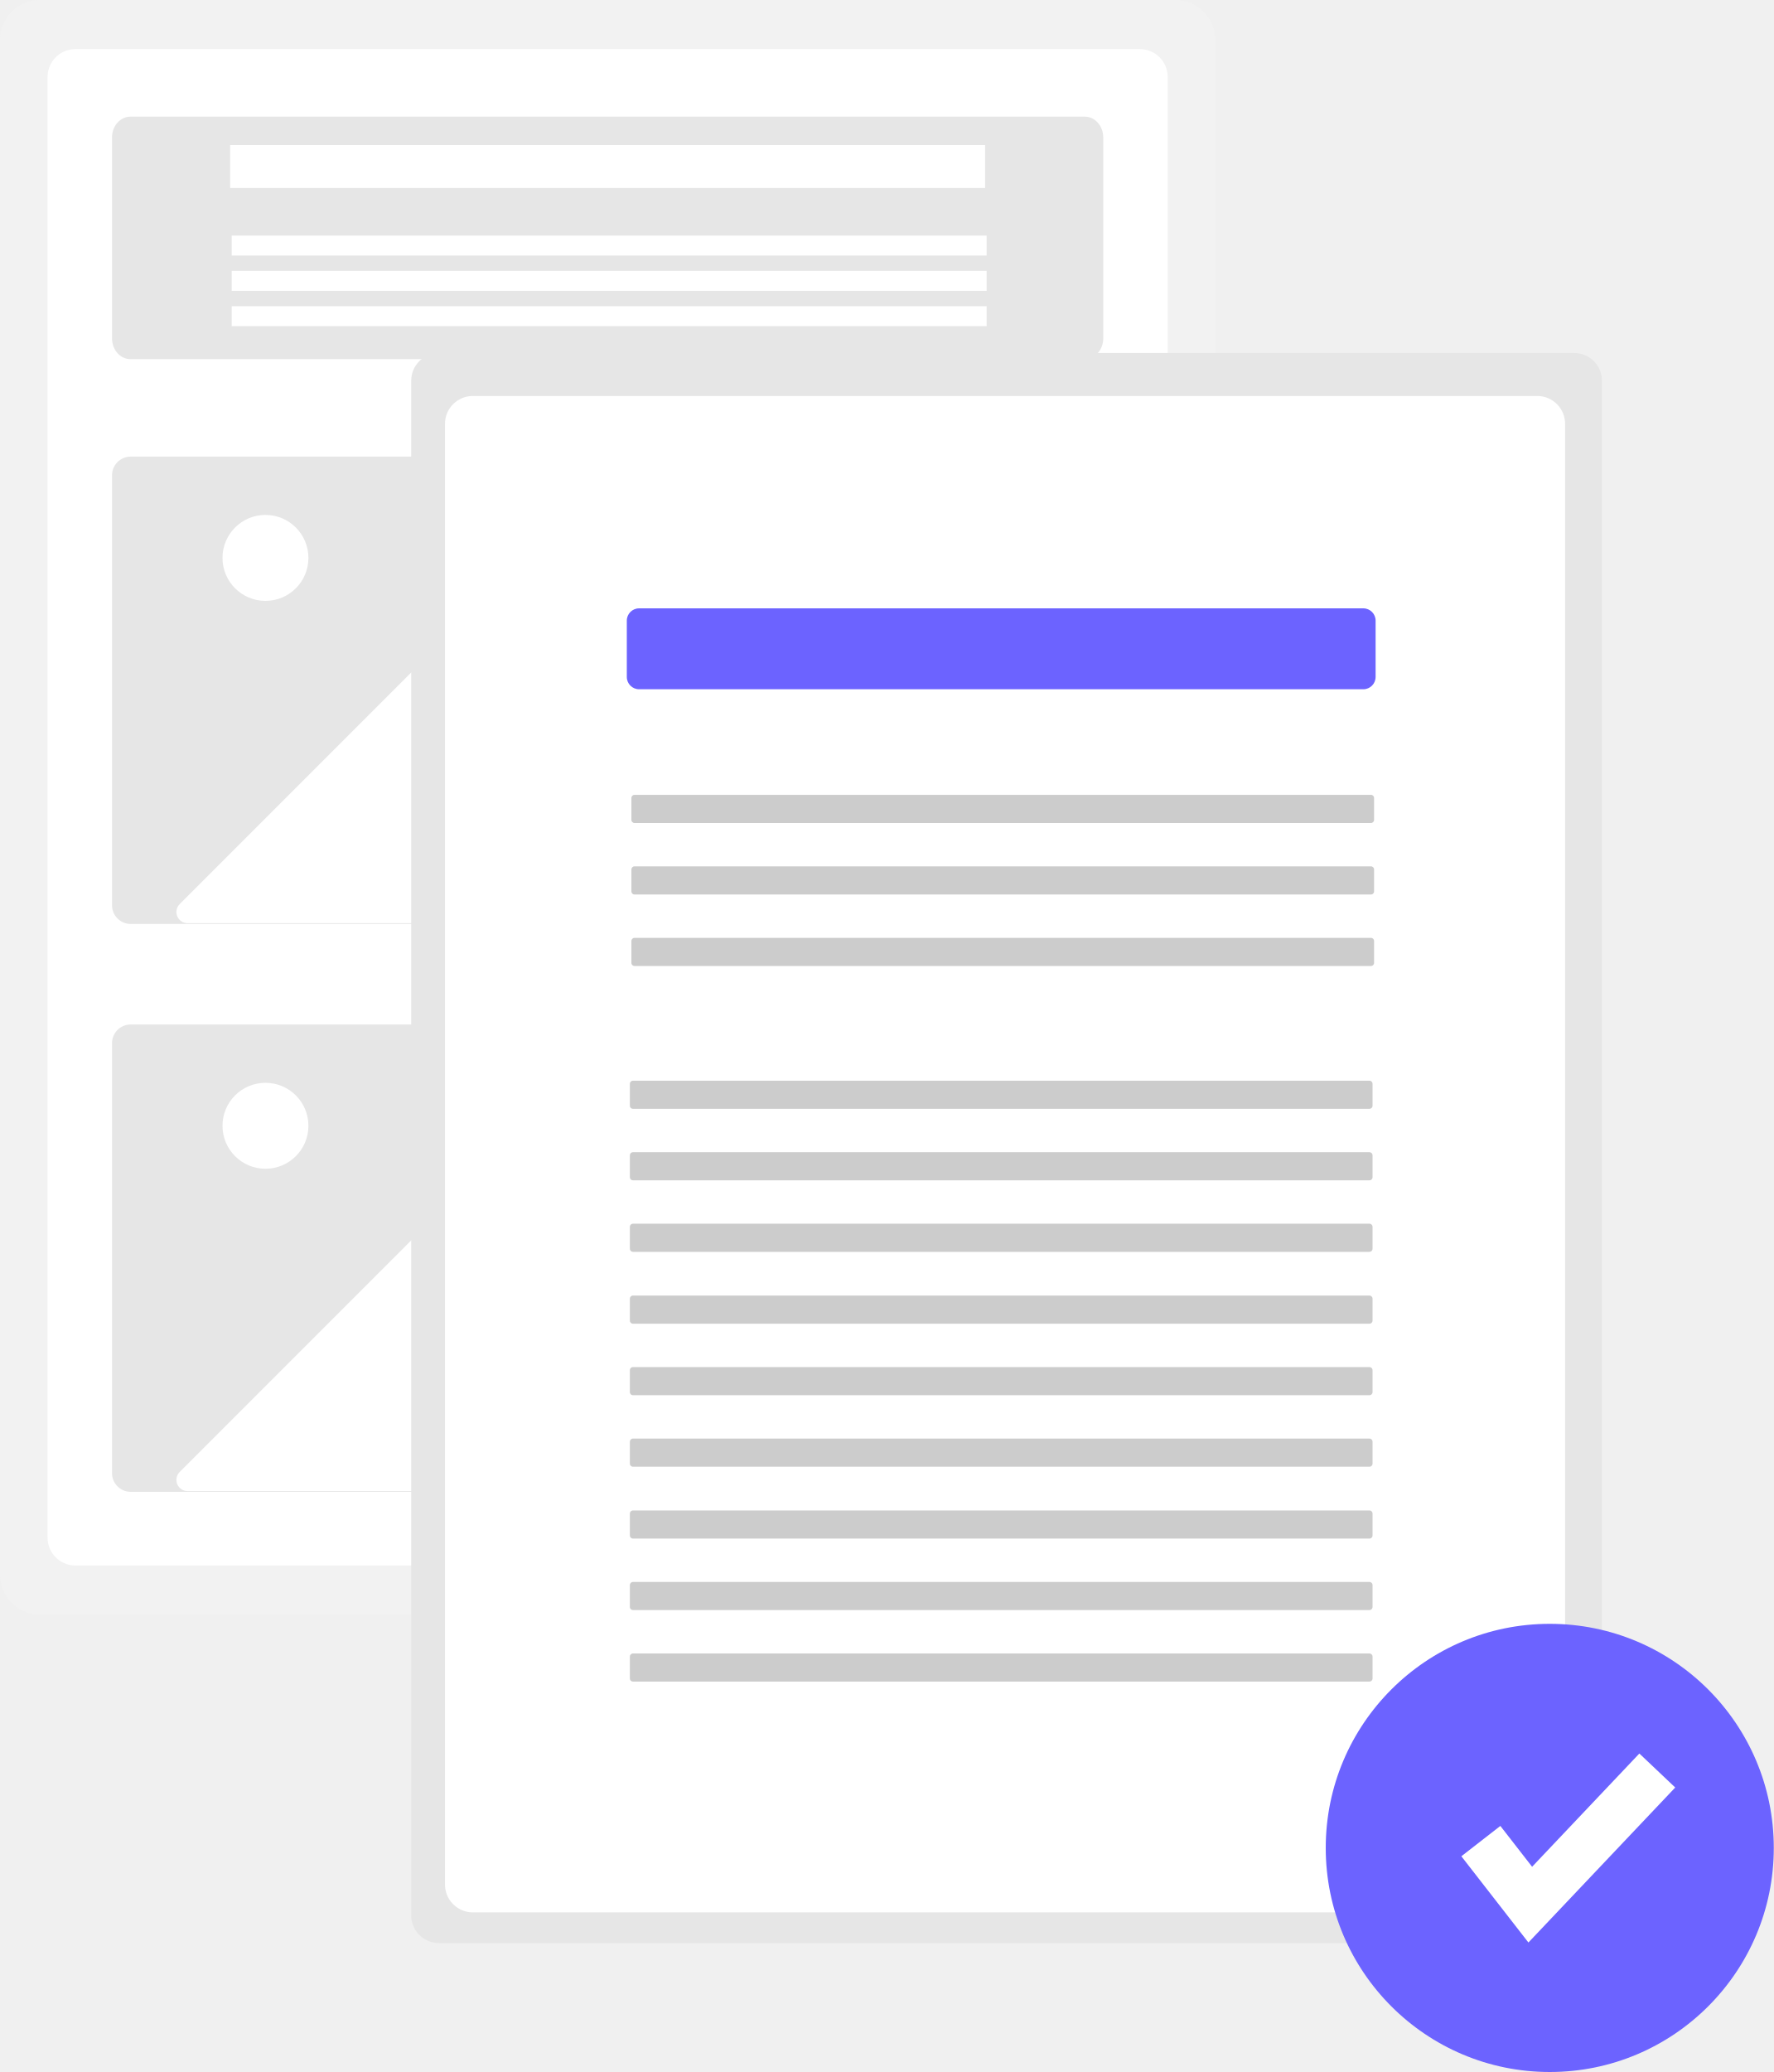
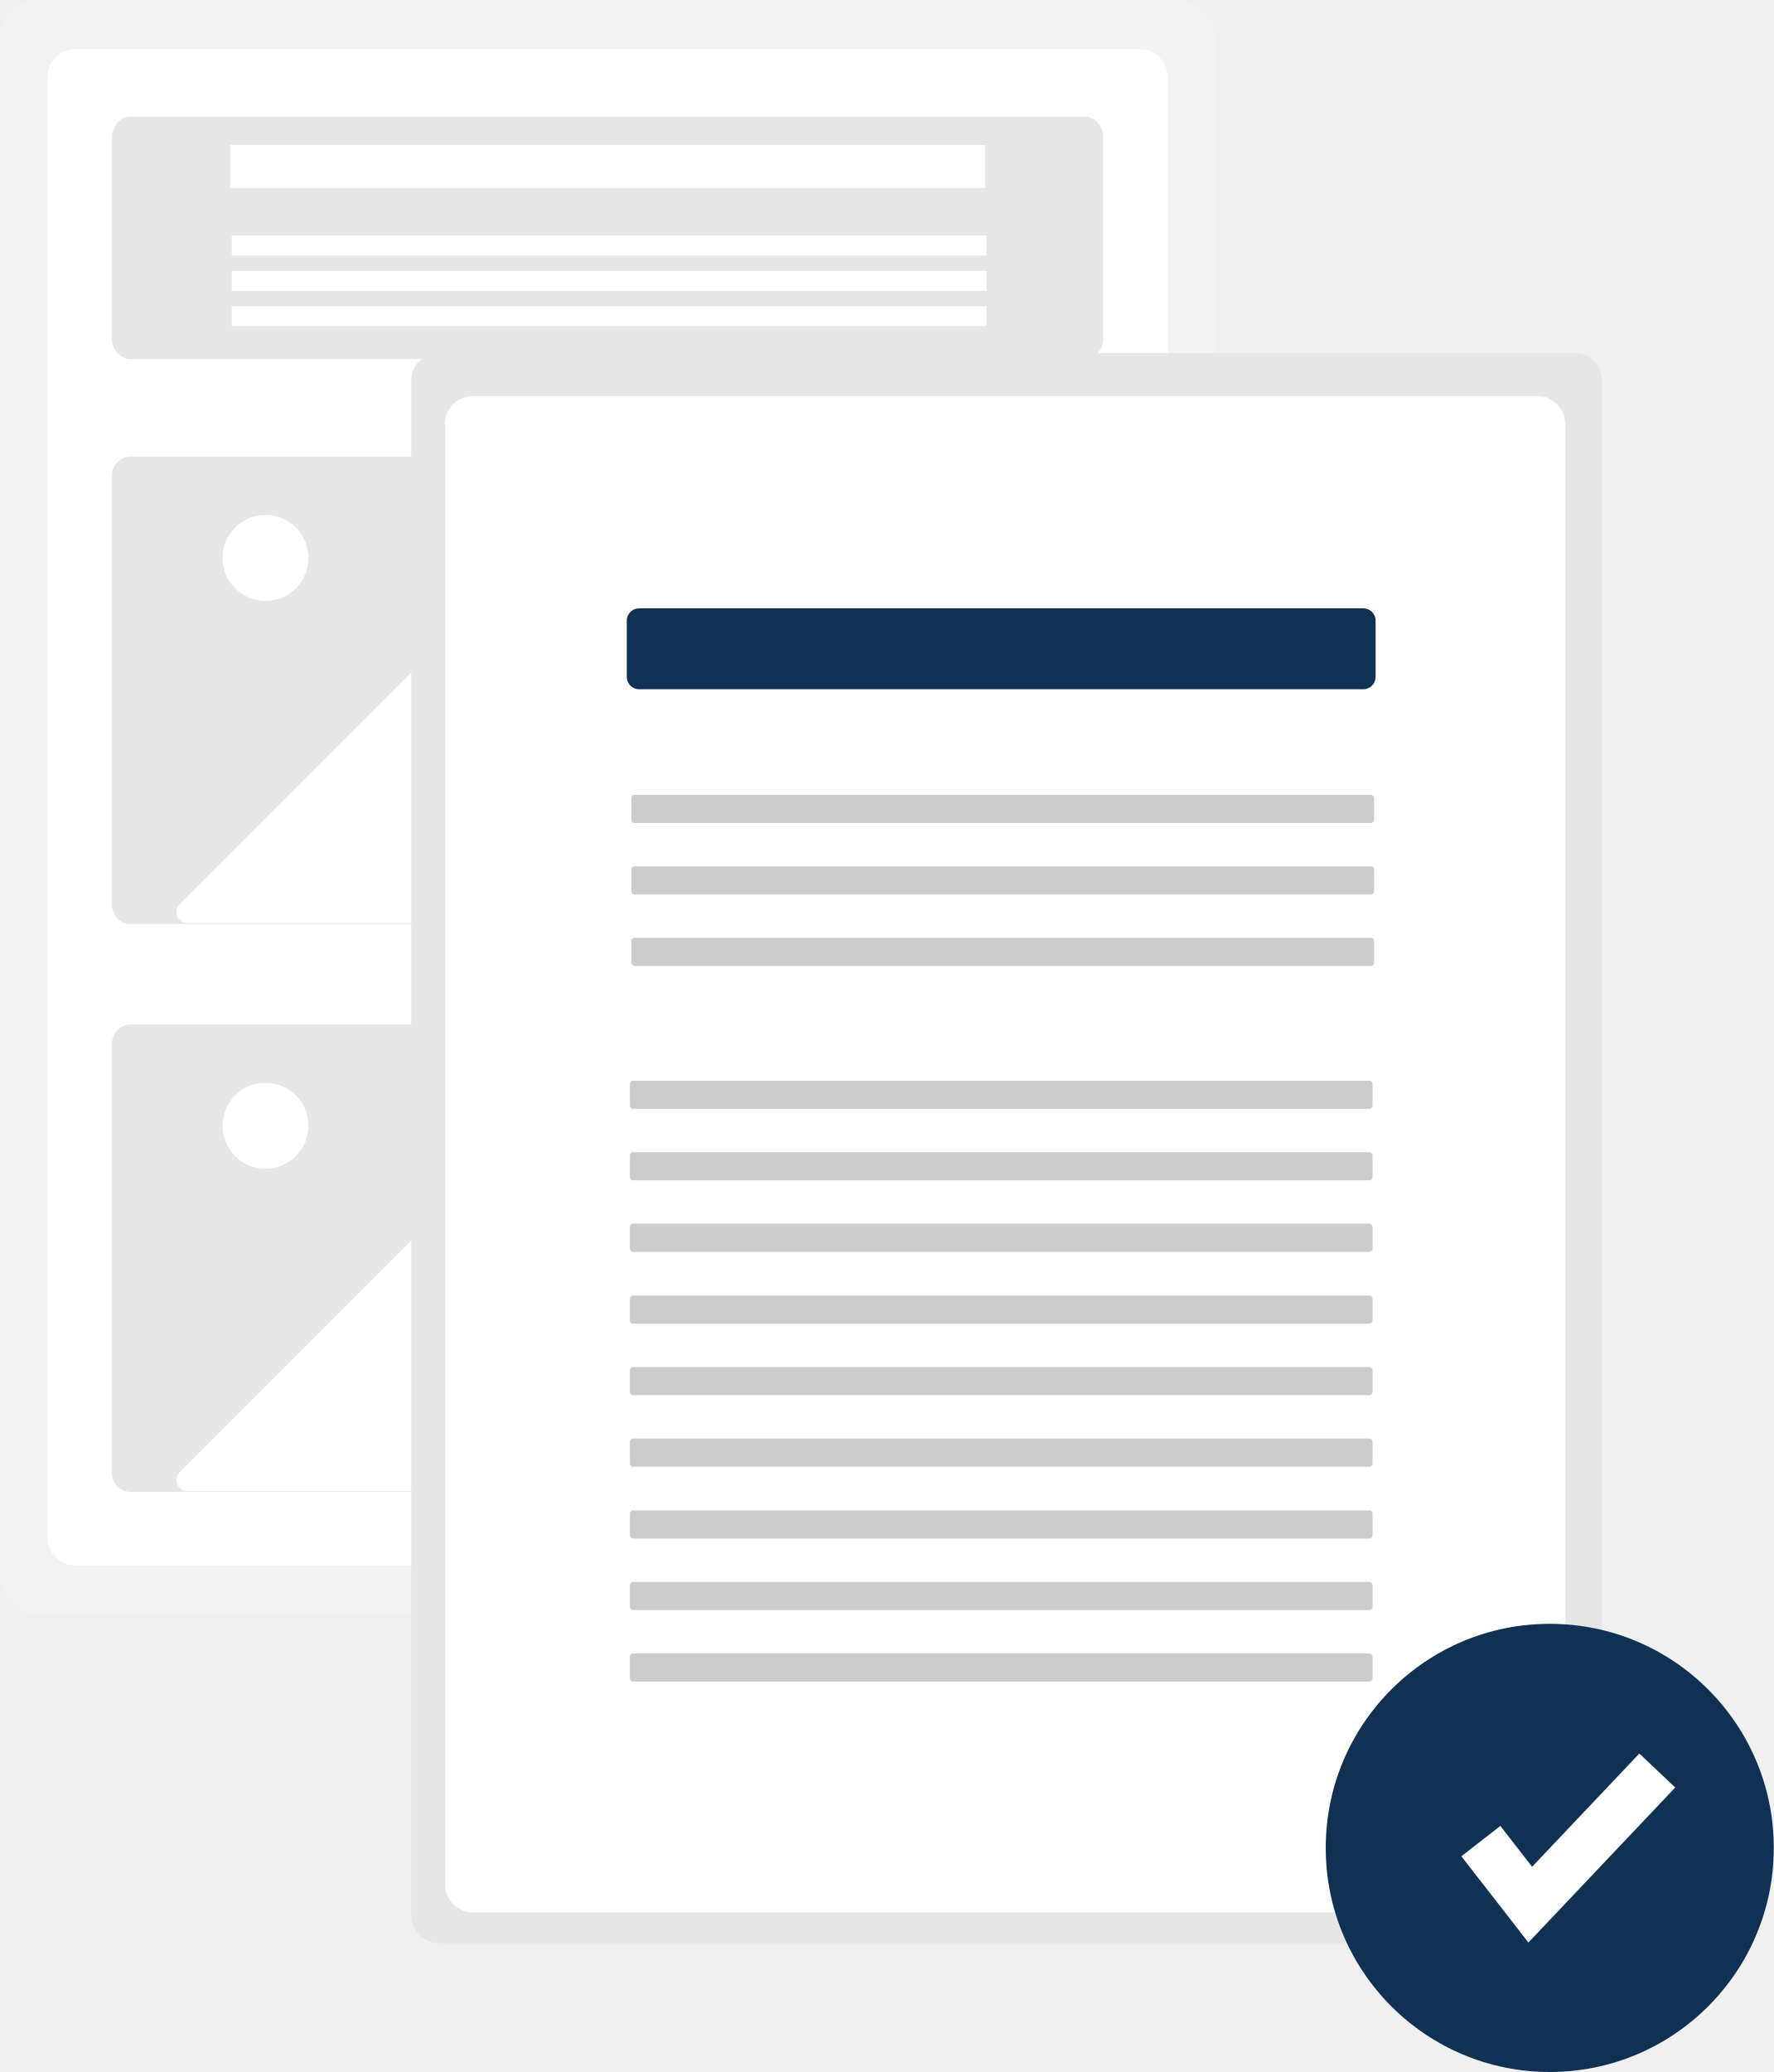
<svg xmlns="http://www.w3.org/2000/svg" id="ad1dd13e-2ec4-4c24-88e7-d38d592282c0" data-name="Layer 1" width="578" height="675" viewBox="0 0 578 675">
  <path d="M694,112.5H324a13.014,13.014,0,0,0-13,13v500a13.015,13.015,0,0,0,13,13H694a13.015,13.015,0,0,0,13-13v-500A13.015,13.015,0,0,0,694,112.5Z" transform="translate(-311 -112.5)" fill="#f2f2f2" />
  <path d="M335.43,128.5A9.085,9.085,0,0,0,326.5,137.712V613.288A9.085,9.085,0,0,0,335.43,622.5H682.57A9.085,9.085,0,0,0,691.5,613.288V137.712A9.085,9.085,0,0,0,682.57,128.5Z" transform="translate(-311 -112.5)" fill="#fff" />
  <path d="M353.5,150.5c-3.309,0-6,3.037-6,6.771v65.457c0,3.734,2.691,6.771,6,6.771h311c3.309,0,6-3.037,6-6.771V157.271c0-3.734-2.691-6.771-6-6.771Z" transform="translate(-311 -112.5)" fill="#e6e6e6" />
  <path d="M353.5,261.25a6.095,6.095,0,0,0-6,6.172V407.328a6.095,6.095,0,0,0,6,6.172h311a6.095,6.095,0,0,0,6-6.172V267.422a6.095,6.095,0,0,0-6-6.172Z" transform="translate(-311 -112.5)" fill="#e6e6e6" />
  <rect x="75" y="47.25" width="246" height="14" fill="#fff" />
  <rect x="75.5" y="76.75" width="246" height="6.5" fill="#fff" />
  <rect x="75.5" y="88.25" width="246" height="6.5" fill="#fff" />
  <rect x="75.5" y="99.75" width="246" height="6.5" fill="#fff" />
  <path d="M532.163,413.75H645.374a3.644,3.644,0,0,0,2.577-6.221l-72.457-72.457a3.648,3.648,0,0,0-5.154,0l-18.018,18.018a7.643,7.643,0,0,1-10.81,0l-56.435-56.435a3.649,3.649,0,0,0-5.154,0L369.549,407.029a3.644,3.644,0,0,0,2.577,6.221H532.308Z" transform="translate(-311 -112.5)" fill="#fff" />
  <circle cx="86.5" cy="181.75" r="14" fill="#fff" />
  <path d="M353.5,446.25a6.095,6.095,0,0,0-6,6.172V592.328a6.095,6.095,0,0,0,6,6.172h311a6.095,6.095,0,0,0,6-6.172V452.422a6.095,6.095,0,0,0-6-6.172Z" transform="translate(-311 -112.5)" fill="#e6e6e6" />
  <path d="M532.163,598.75H645.374a3.645,3.645,0,0,0,2.577-6.222l-72.457-72.456a3.65,3.65,0,0,0-5.154,0l-18.018,18.018a7.641,7.641,0,0,1-10.811,0l-56.435-56.435a3.651,3.651,0,0,0-5.154,0L369.549,592.028a3.645,3.645,0,0,0,2.577,6.222H532.308Z" transform="translate(-311 -112.5)" fill="#fff" />
  <circle cx="86.5" cy="366.75" r="14" fill="#fff" />
  <path d="M454,227.5a9.01,9.01,0,0,0-9,9v500a9.01,9.01,0,0,0,9,9H824a9.01,9.01,0,0,0,9-9v-500a9.01,9.01,0,0,0-9-9Z" transform="translate(-311 -112.5)" fill="#e6e6e6" />
  <path d="M464.93,241.5A9.085,9.085,0,0,0,456,250.712V726.288A9.085,9.085,0,0,0,464.93,735.5H812.07A9.085,9.085,0,0,0,821,726.288V250.712A9.085,9.085,0,0,0,812.07,241.5Z" transform="translate(-311 -112.5)" fill="#fff" />
-   <path d="M519.25,310.683a4.005,4.005,0,0,0-4,4V333.041a4.005,4.005,0,0,0,4,4h236a4.004,4.004,0,0,0,4-4V314.683a4.004,4.004,0,0,0-4-4Z" transform="translate(-311 -112.5)" fill="#6c63ff" />
+   <path d="M519.25,310.683a4.005,4.005,0,0,0-4,4V333.041a4.005,4.005,0,0,0,4,4h236a4.004,4.004,0,0,0,4-4V314.683a4.004,4.004,0,0,0-4-4Z" transform="translate(-311 -112.5)" fill="#103153" />
  <path d="M517.75,371.439a1.001,1.001,0,0,0-1,1v7.167a1.001,1.001,0,0,0,1,1h240a1.001,1.001,0,0,0,1-1v-7.167a1.001,1.001,0,0,0-1-1Z" transform="translate(-311 -112.5)" fill="#ccc" />
  <path d="M517.75,394.734a1.001,1.001,0,0,0-1,1v7.167a1.001,1.001,0,0,0,1,1h240a1.001,1.001,0,0,0,1-1v-7.167a1.001,1.001,0,0,0-1-1Z" transform="translate(-311 -112.5)" fill="#ccc" />
  <path d="M517.75,418.029a1.001,1.001,0,0,0-1,1v7.167a1.001,1.001,0,0,0,1,1h240a1.001,1.001,0,0,0,1-1v-7.167a1.001,1.001,0,0,0-1-1Z" transform="translate(-311 -112.5)" fill="#ccc" />
  <path d="M517.25,464.561a1.001,1.001,0,0,0-1,1v7.167a1.001,1.001,0,0,0,1,1h240a1.001,1.001,0,0,0,1-1V465.561a1.001,1.001,0,0,0-1-1Z" transform="translate(-311 -112.5)" fill="#ccc" />
  <path d="M517.25,487.856a1.001,1.001,0,0,0-1,1v7.167a1.001,1.001,0,0,0,1,1h240a1.001,1.001,0,0,0,1-1V488.856a1.001,1.001,0,0,0-1-1Z" transform="translate(-311 -112.5)" fill="#ccc" />
  <path d="M517.25,511.15a1.001,1.001,0,0,0-1,1v7.167a1.001,1.001,0,0,0,1,1h240a1.001,1.001,0,0,0,1-1v-7.167a1.001,1.001,0,0,0-1-1Z" transform="translate(-311 -112.5)" fill="#ccc" />
  <path d="M517.25,534.561a1.001,1.001,0,0,0-1,1v7.167a1.001,1.001,0,0,0,1,1h240a1.001,1.001,0,0,0,1-1v-7.167a1.001,1.001,0,0,0-1-1Z" transform="translate(-311 -112.5)" fill="#ccc" />
  <path d="M517.25,557.855a1.001,1.001,0,0,0-1,1v7.167a1.001,1.001,0,0,0,1,1h240a1.001,1.001,0,0,0,1-1v-7.167a1.001,1.001,0,0,0-1-1Z" transform="translate(-311 -112.5)" fill="#ccc" />
  <path d="M517.25,581.15a1.001,1.001,0,0,0-1,1v7.167a1.001,1.001,0,0,0,1,1h240a1.001,1.001,0,0,0,1-1v-7.167a1.001,1.001,0,0,0-1-1Z" transform="translate(-311 -112.5)" fill="#ccc" />
  <path d="M517.25,604.561a1.001,1.001,0,0,0-1,1v7.167a1.001,1.001,0,0,0,1,1h240a1.001,1.001,0,0,0,1-1v-7.167a1.001,1.001,0,0,0-1-1Z" transform="translate(-311 -112.5)" fill="#ccc" />
  <path d="M517.25,627.855a1.001,1.001,0,0,0-1,1v7.167a1.001,1.001,0,0,0,1,1h240a1.001,1.001,0,0,0,1-1v-7.167a1.001,1.001,0,0,0-1-1Z" transform="translate(-311 -112.5)" fill="#ccc" />
  <path d="M517.25,651.15a1.001,1.001,0,0,0-1,1v7.167a1.001,1.001,0,0,0,1,1h240a1.001,1.001,0,0,0,1-1v-7.167a1.001,1.001,0,0,0-1-1Z" transform="translate(-311 -112.5)" fill="#ccc" />
-   <circle cx="505" cy="602" r="73" fill="#6c63ff" />
+   <circle cx="505" cy="602" r="73" fill="#103153" />
  <polygon points="498.044 632.815 476.194 604.723 488.9 594.839 499.246 608.141 534.195 571.248 545.882 582.32 498.044 632.815" fill="#fff" />
</svg>
